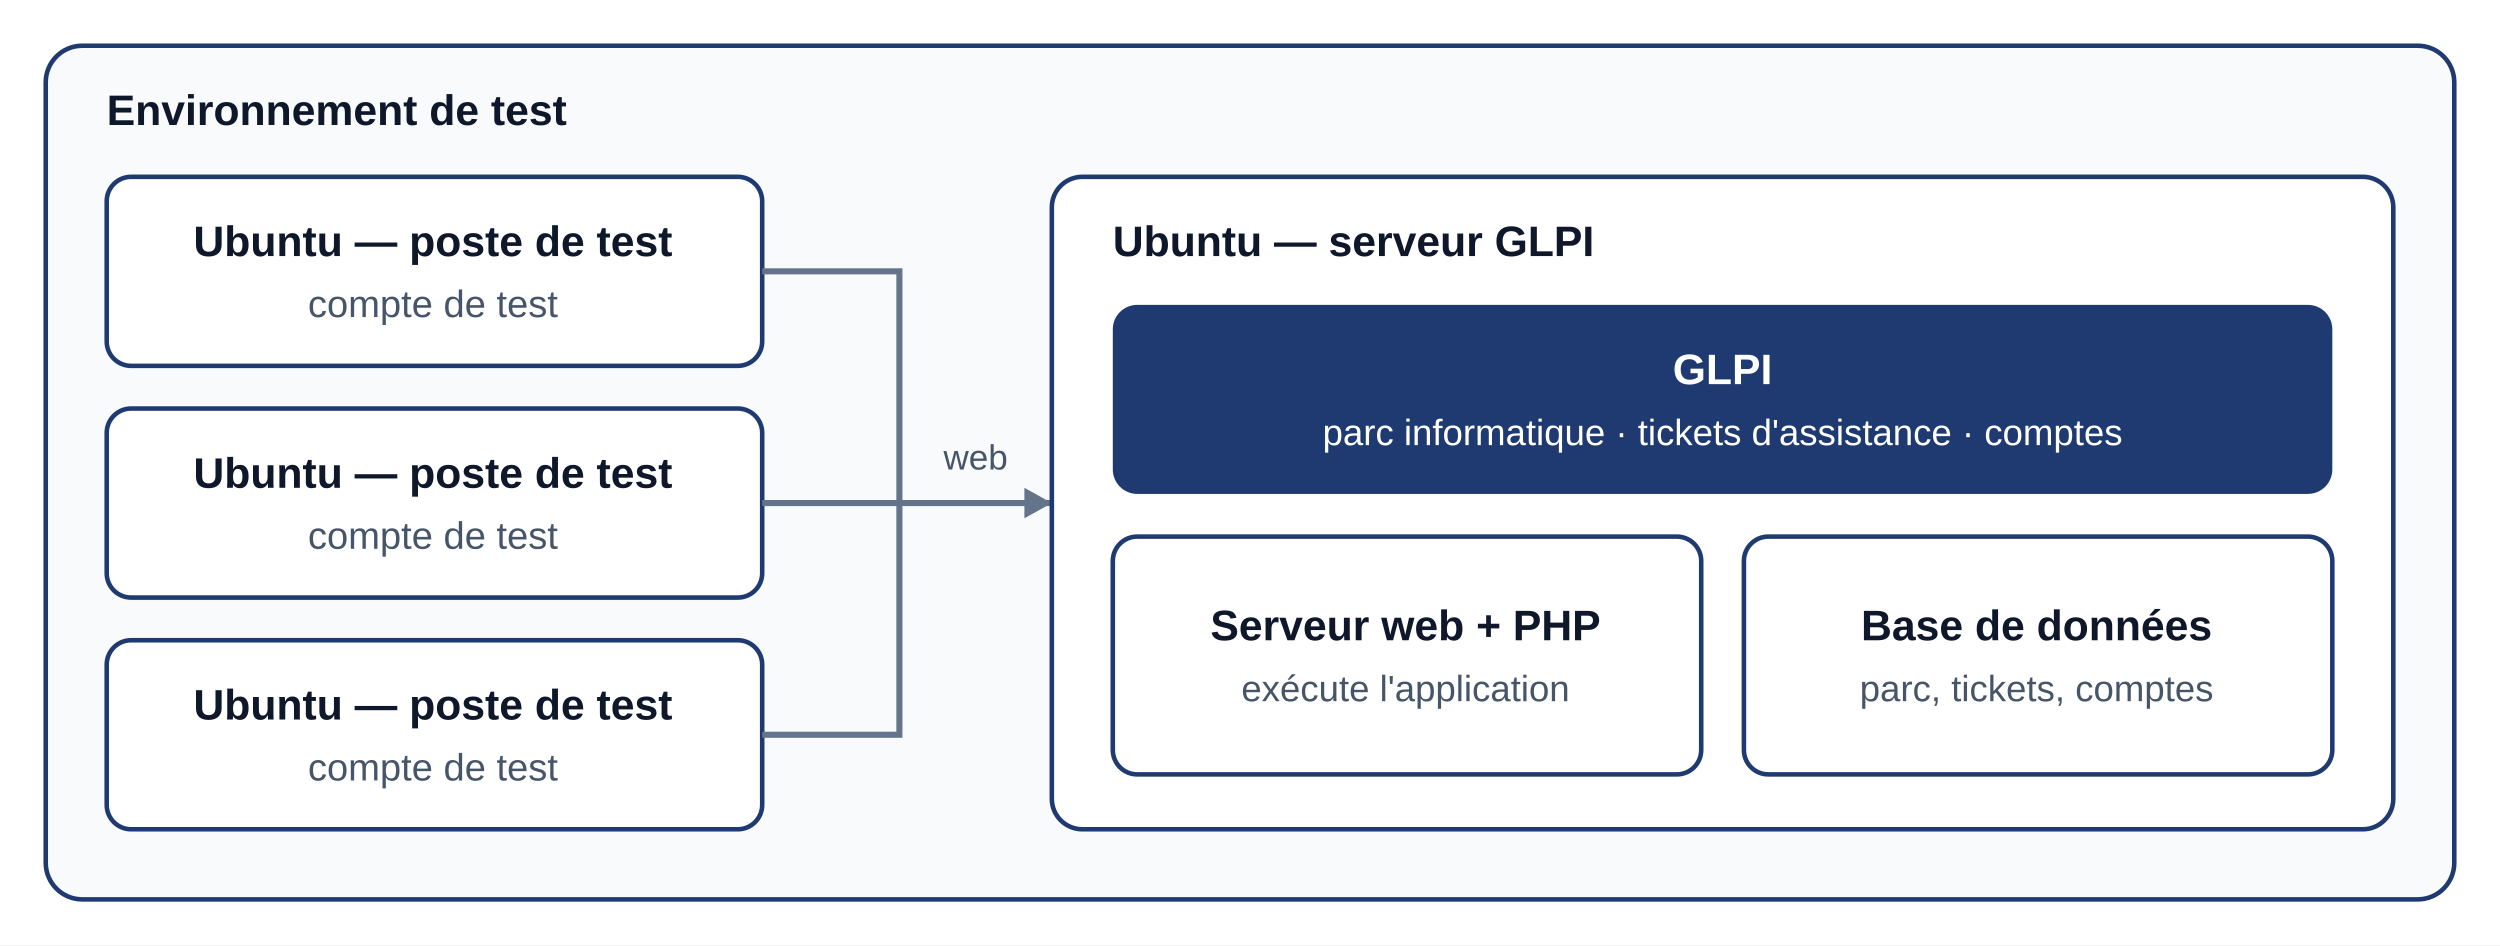
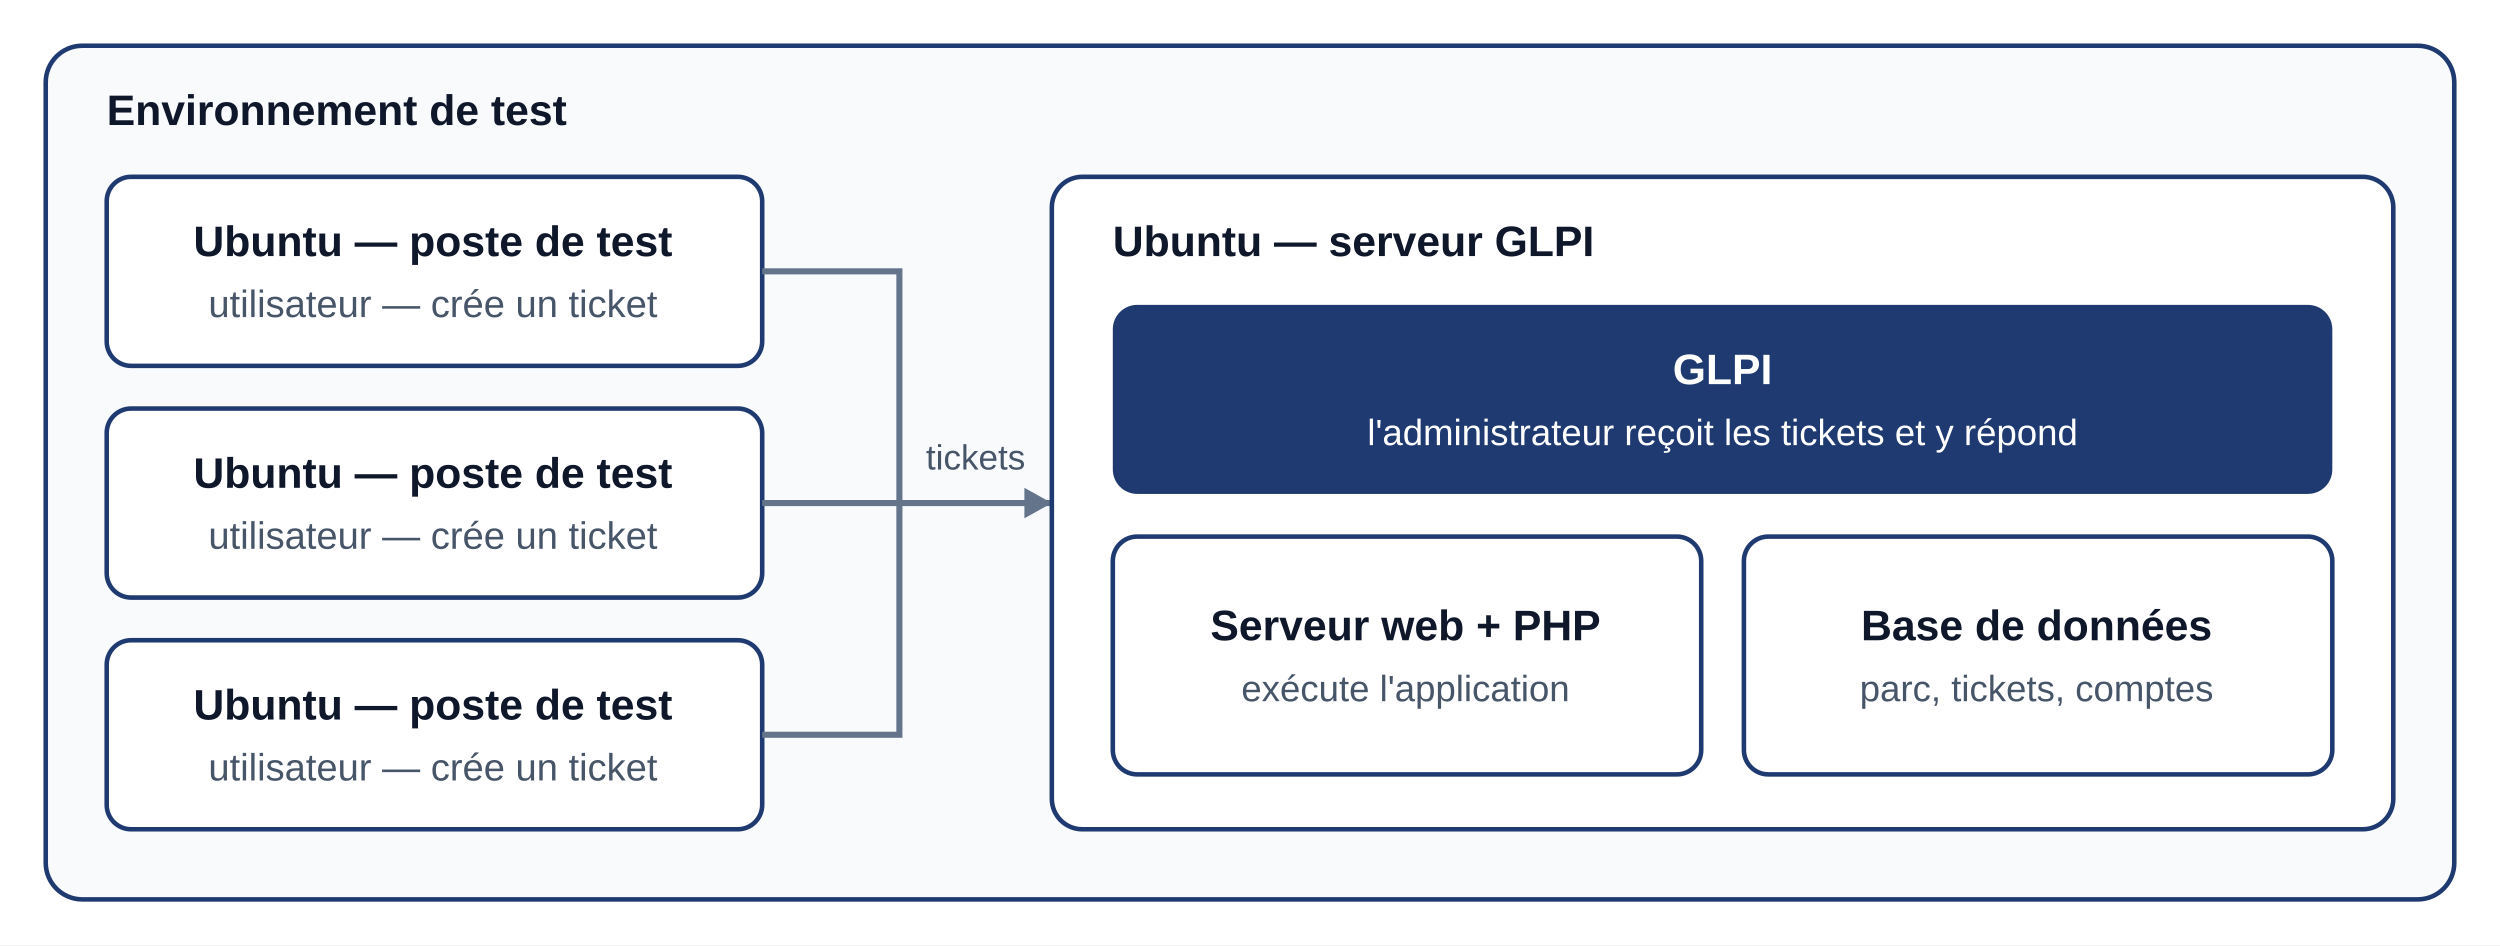
- <svg xmlns="http://www.w3.org/2000/svg" viewBox="0 0 820 310" font-family="Segoe UI, system-ui, Arial, sans-serif" role="img" aria-label="Plusieurs machines Ubuntu de test se connectent avec des comptes différents à l'interface web de GLPI, installé sur une machine Ubuntu avec un serveur web, PHP et une base de données">
+ <svg xmlns="http://www.w3.org/2000/svg" viewBox="0 0 820 310" font-family="Segoe UI, system-ui, Arial, sans-serif" role="img" aria-label="Plusieurs machines Ubuntu de test se connectent avec des comptes utilisateurs différents pour créer des tickets à l'interface web de GLPI, installé sur une machine Ubuntu avec un serveur web, PHP et une base de données">
  <rect width="820" height="310" fill="#ffffff" />
  <rect x="15" y="15" width="790" height="280" rx="12" fill="#f8fafc" stroke="#1e3a70" stroke-width="1.5" />
  <text x="35" y="41" font-size="14" font-weight="600" fill="#0f172a">Environnement de test</text>
  <g text-anchor="middle">
    <rect x="35" y="58" width="215" height="62" rx="8" fill="#ffffff" stroke="#1e3a70" stroke-width="1.5" />
    <text x="142" y="84" font-size="14" font-weight="600" fill="#0f172a">Ubuntu — poste de test</text>
-     <text x="142" y="104" font-size="12.5" fill="#475569">compte de test</text>
+     <text x="142" y="104" font-size="12.5" fill="#475569">utilisateur — crée un ticket</text>
    <rect x="35" y="134" width="215" height="62" rx="8" fill="#ffffff" stroke="#1e3a70" stroke-width="1.5" />
    <text x="142" y="160" font-size="14" font-weight="600" fill="#0f172a">Ubuntu — poste de test</text>
-     <text x="142" y="180" font-size="12.5" fill="#475569">compte de test</text>
+     <text x="142" y="180" font-size="12.5" fill="#475569">utilisateur — crée un ticket</text>
    <rect x="35" y="210" width="215" height="62" rx="8" fill="#ffffff" stroke="#1e3a70" stroke-width="1.5" />
    <text x="142" y="236" font-size="14" font-weight="600" fill="#0f172a">Ubuntu — poste de test</text>
-     <text x="142" y="256" font-size="12.5" fill="#475569">compte de test</text>
+     <text x="142" y="256" font-size="12.5" fill="#475569">utilisateur — crée un ticket</text>
  </g>
  <g stroke="#64748b" stroke-width="2" fill="none">
    <path d="M250 89 H295 V165" />
    <path d="M250 241 H295 V165" />
    <path d="M250 165 H345" />
  </g>
  <path d="M345 165 l-9 -5 v10 z" fill="#64748b" />
-   <text x="320" y="154" font-size="11.5" text-anchor="middle" fill="#475569">web</text>
+   <text x="320" y="154" font-size="11.5" text-anchor="middle" fill="#475569">tickets</text>
  <rect x="345" y="58" width="440" height="214" rx="10" fill="#ffffff" stroke="#1e3a70" stroke-width="1.5" />
  <text x="365" y="84" font-size="14" font-weight="600" fill="#0f172a">Ubuntu — serveur GLPI</text>
  <g text-anchor="middle">
    <rect x="365" y="100" width="400" height="62" rx="8" fill="#1e3a70" />
    <text x="565" y="126" font-size="14" font-weight="600" fill="#ffffff">GLPI</text>
-     <text x="565" y="146" font-size="12" fill="#ffffff">parc informatique · tickets d'assistance · comptes</text>
+     <text x="565" y="146" font-size="12" fill="#ffffff">l'administrateur reçoit les tickets et y répond</text>
    <rect x="365" y="176" width="193" height="78" rx="8" fill="#ffffff" stroke="#1e3a70" stroke-width="1.5" />
    <text x="461" y="210" font-size="14" font-weight="600" fill="#0f172a">Serveur web + PHP</text>
    <text x="461" y="230" font-size="12" fill="#475569">exécute l'application</text>
    <rect x="572" y="176" width="193" height="78" rx="8" fill="#ffffff" stroke="#1e3a70" stroke-width="1.5" />
    <text x="668" y="210" font-size="14" font-weight="600" fill="#0f172a">Base de données</text>
    <text x="668" y="230" font-size="12" fill="#475569">parc, tickets, comptes</text>
  </g>
</svg>
